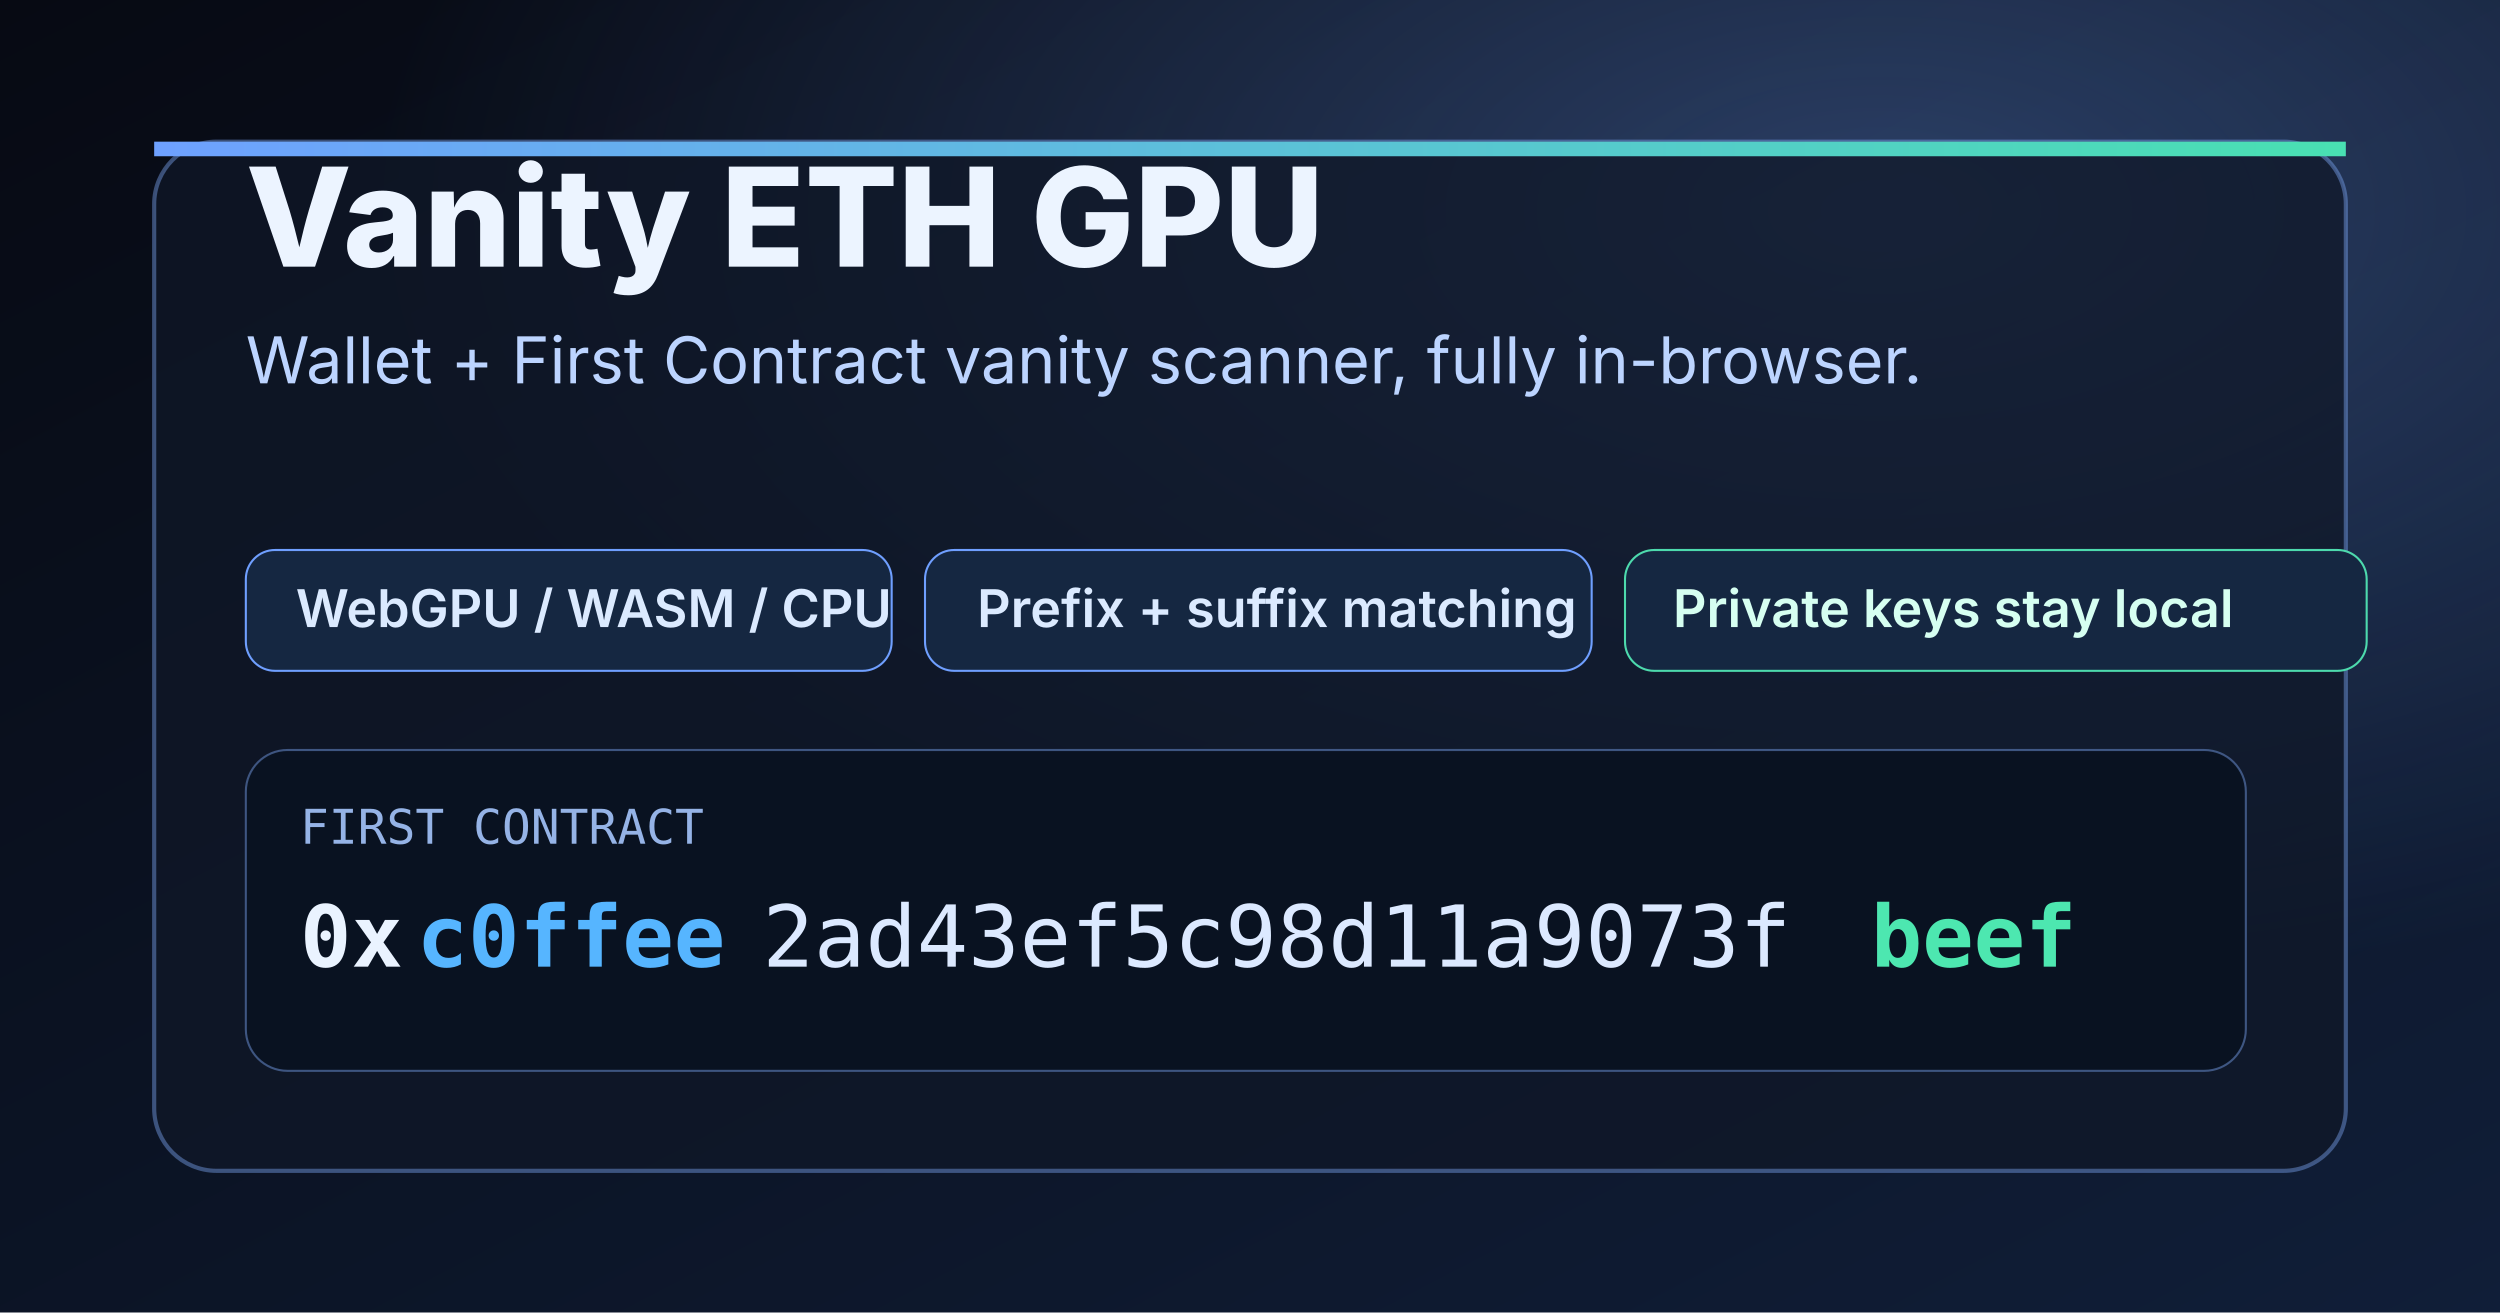
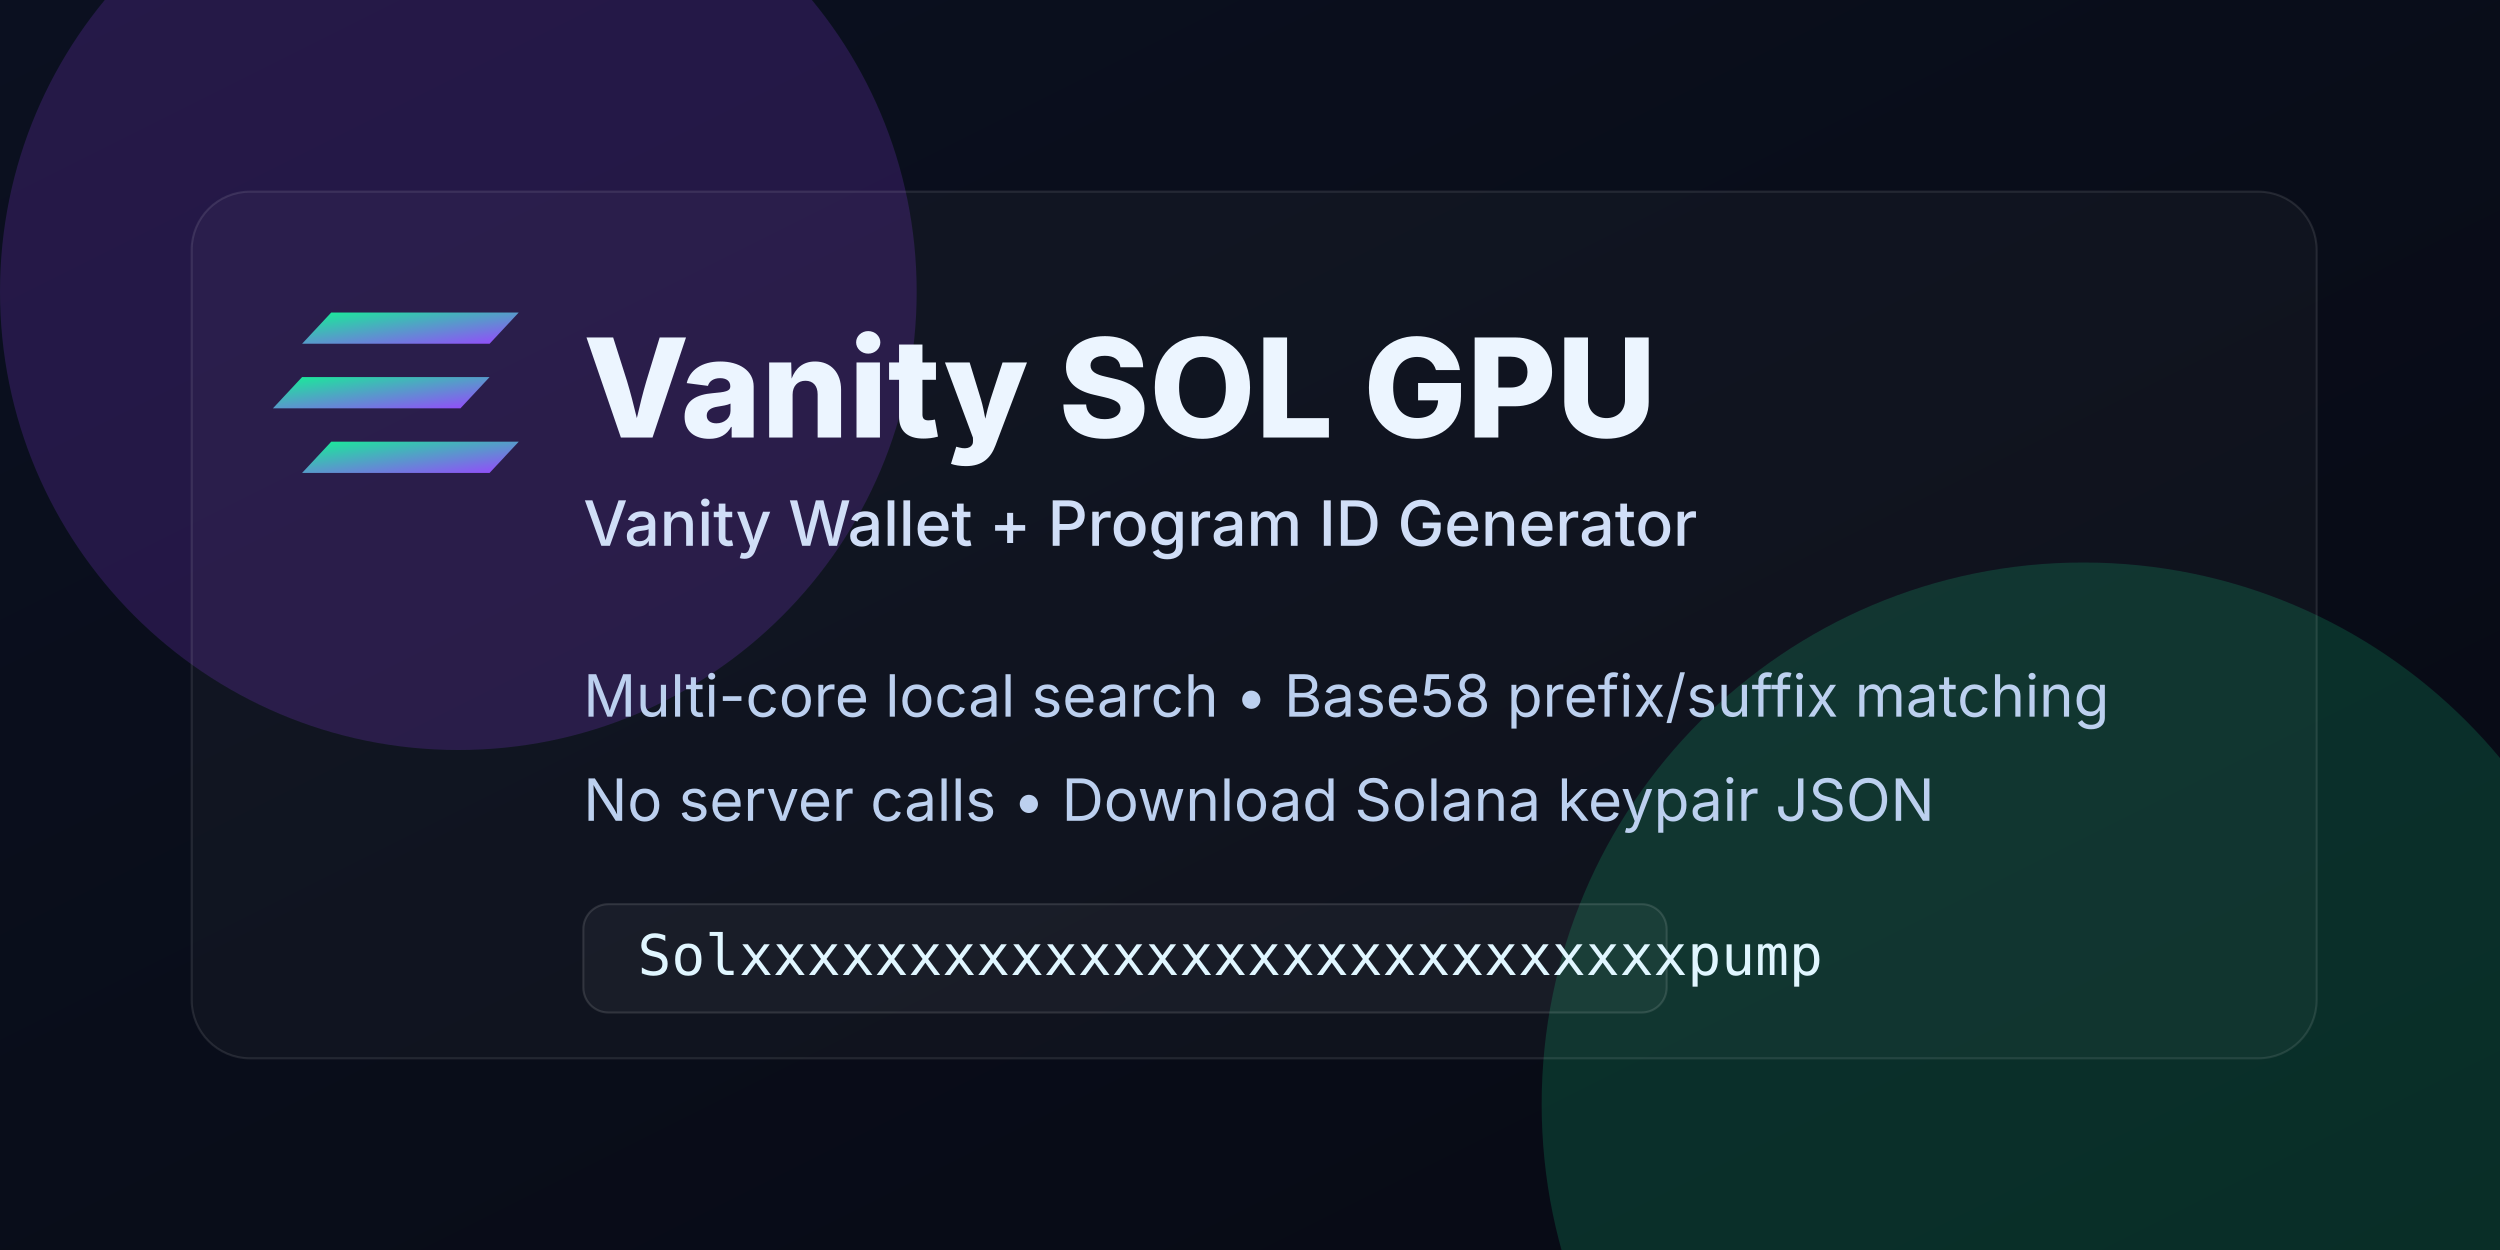
- <svg xmlns="http://www.w3.org/2000/svg" width="1200" height="630" viewBox="0 0 1200 630" role="img" aria-labelledby="title desc">
+ <svg xmlns="http://www.w3.org/2000/svg" width="1200" height="600" viewBox="0 0 1200 600" role="img" aria-labelledby="title desc">
  <defs>
    <linearGradient id="bg" x1="0" y1="0" x2="1" y2="1">
-       <stop offset="0%" stop-color="#070A13" />
-       <stop offset="100%" stop-color="#101E38" />
+       <stop offset="0%" stop-color="#0b1020" />
+       <stop offset="100%" stop-color="#070a13" />
    </linearGradient>
-     <linearGradient id="accent" x1="0" y1="0" x2="1" y2="0">
-       <stop offset="0%" stop-color="#6EA1FF" />
-       <stop offset="100%" stop-color="#49E0B2" />
+     <linearGradient id="sol" x1="0" y1="0" x2="1" y2="1">
+       <stop offset="0%" stop-color="#14f195" />
+       <stop offset="100%" stop-color="#9945ff" />
    </linearGradient>
-     <radialGradient id="r" cx="75%" cy="16%" r="60%">
-       <stop offset="0%" stop-color="#75A6FF" stop-opacity="0.30" />
-       <stop offset="100%" stop-color="#75A6FF" stop-opacity="0" />
-     </radialGradient>
  </defs>
-   <rect width="1200" height="630" fill="url(#bg)" />
-   <rect width="1200" height="630" fill="url(#r)" />
-   <rect x="74" y="68" width="1052" height="494" rx="30" fill="#0F1728" fill-opacity="0.74" stroke="#80A9F7" stroke-opacity="0.42" stroke-width="2" />
-   <rect x="74" y="68" width="1052" height="7" fill="url(#accent)" />
-   <g transform="translate(118 128)">
-     <text x="0" y="0" fill="#ECF4FF" font-family="'SF Pro Display', 'Inter', 'Segoe UI', sans-serif" font-size="66" font-weight="760">Vanity ETH GPU</text>
-     <text x="0" y="56" fill="#BCD4FF" font-family="'SF Pro Display', 'Inter', 'Segoe UI', sans-serif" font-size="31">Wallet + First Contract vanity scanner, fully in-browser.</text>
-   </g>
-   <g transform="translate(118 264)">
-     <rect x="0" y="0" width="310" height="58" rx="14" fill="#152741" stroke="#6F9FFF" />
-     <text x="24" y="37" fill="#DBEAFF" font-family="'SF Pro Display', 'Inter', 'Segoe UI', sans-serif" font-size="25" font-weight="600">WebGPU / WASM / CPU</text>
-     <rect x="326" y="0" width="320" height="58" rx="14" fill="#152741" stroke="#6F9FFF" />
-     <text x="351" y="37" fill="#DBEAFF" font-family="'SF Pro Display', 'Inter', 'Segoe UI', sans-serif" font-size="25" font-weight="600">Prefix + suffix matching</text>
-     <rect x="662" y="0" width="356" height="58" rx="14" fill="#152741" stroke="#4DDAAD" />
-     <text x="685" y="37" fill="#D6FFF1" font-family="'SF Pro Display', 'Inter', 'Segoe UI', sans-serif" font-size="25" font-weight="600">Private keys stay local</text>
-   </g>
-   <g transform="translate(118 360)">
-     <rect x="0" y="0" width="960" height="154" rx="20" fill="#091221" stroke="#6285C5" stroke-opacity="0.58" />
-     <text x="26" y="45" fill="#95B3E6" font-family="ui-monospace, 'SF Mono', Menlo, Monaco, monospace" font-size="23">FIRST CONTRACT</text>
-     <text x="26" y="104" fill="#EAF3FF" font-family="ui-monospace, 'SF Mono', Menlo, Monaco, monospace" font-size="41" font-weight="700">0x</text>
-     <text x="82" y="104" fill="#56B5FF" font-family="ui-monospace, 'SF Mono', Menlo, Monaco, monospace" font-size="41" font-weight="700">c0ffee</text>
-     <text x="248" y="104" fill="#DCE9FF" font-family="ui-monospace, 'SF Mono', Menlo, Monaco, monospace" font-size="41">2ad43ef5c98d11a9073f</text>
-     <text x="780" y="104" fill="#4DE7B0" font-family="ui-monospace, 'SF Mono', Menlo, Monaco, monospace" font-size="41" font-weight="700">beef</text>
+   <rect width="1200" height="600" fill="url(#bg)" />
+   <circle cx="220" cy="140" r="220" fill="#9945ff" opacity="0.18" />
+   <circle cx="1000" cy="530" r="260" fill="#14f195" opacity="0.16" />
+   <g transform="translate(92 92)">
+     <rect x="0" y="0" width="1020" height="416" rx="28" fill="rgba(255,255,255,0.03)" stroke="rgba(255,255,255,0.10)" />
+     <g transform="translate(52 58)">
+       <path d="M15 0h90l-14 15H1L15 0z" fill="url(#sol)" />
+       <path d="M1 31h90l-14 15H-13L1 31z" fill="url(#sol)" />
+       <path d="M15 62h90l-14 15H1l14-15z" fill="url(#sol)" />
+     </g>
+     <text x="188" y="118" fill="#ecf5ff" font-family="'SF Pro Display','Segoe UI',sans-serif" font-size="66" font-weight="760">Vanity SOL GPU</text>
+     <text x="188" y="170" fill="#d0def7" font-family="'SF Pro Display','Segoe UI',sans-serif" font-size="30" font-weight="520">Vanity Wallet + Program ID Generator</text>
+     <text x="188" y="252" fill="#bcd0ef" font-family="'SF Pro Display','Segoe UI',sans-serif" font-size="28">Multi-core local search • Base58 prefix/suffix matching</text>
+     <text x="188" y="302" fill="#bcd0ef" font-family="'SF Pro Display','Segoe UI',sans-serif" font-size="28">No server calls • Download Solana keypair JSON</text>
+     <rect x="188" y="342" width="520" height="52" rx="12" fill="rgba(255,255,255,0.04)" stroke="rgba(255,255,255,0.12)" />
+     <text x="214" y="376" fill="#e0f6ff" font-family="'SF Mono','SFMono-Regular',Menlo,monospace" font-size="27">Solxxxxxxxxxxxxxxxxxxxxxxxxxxxxpump</text>
  </g>
</svg>
